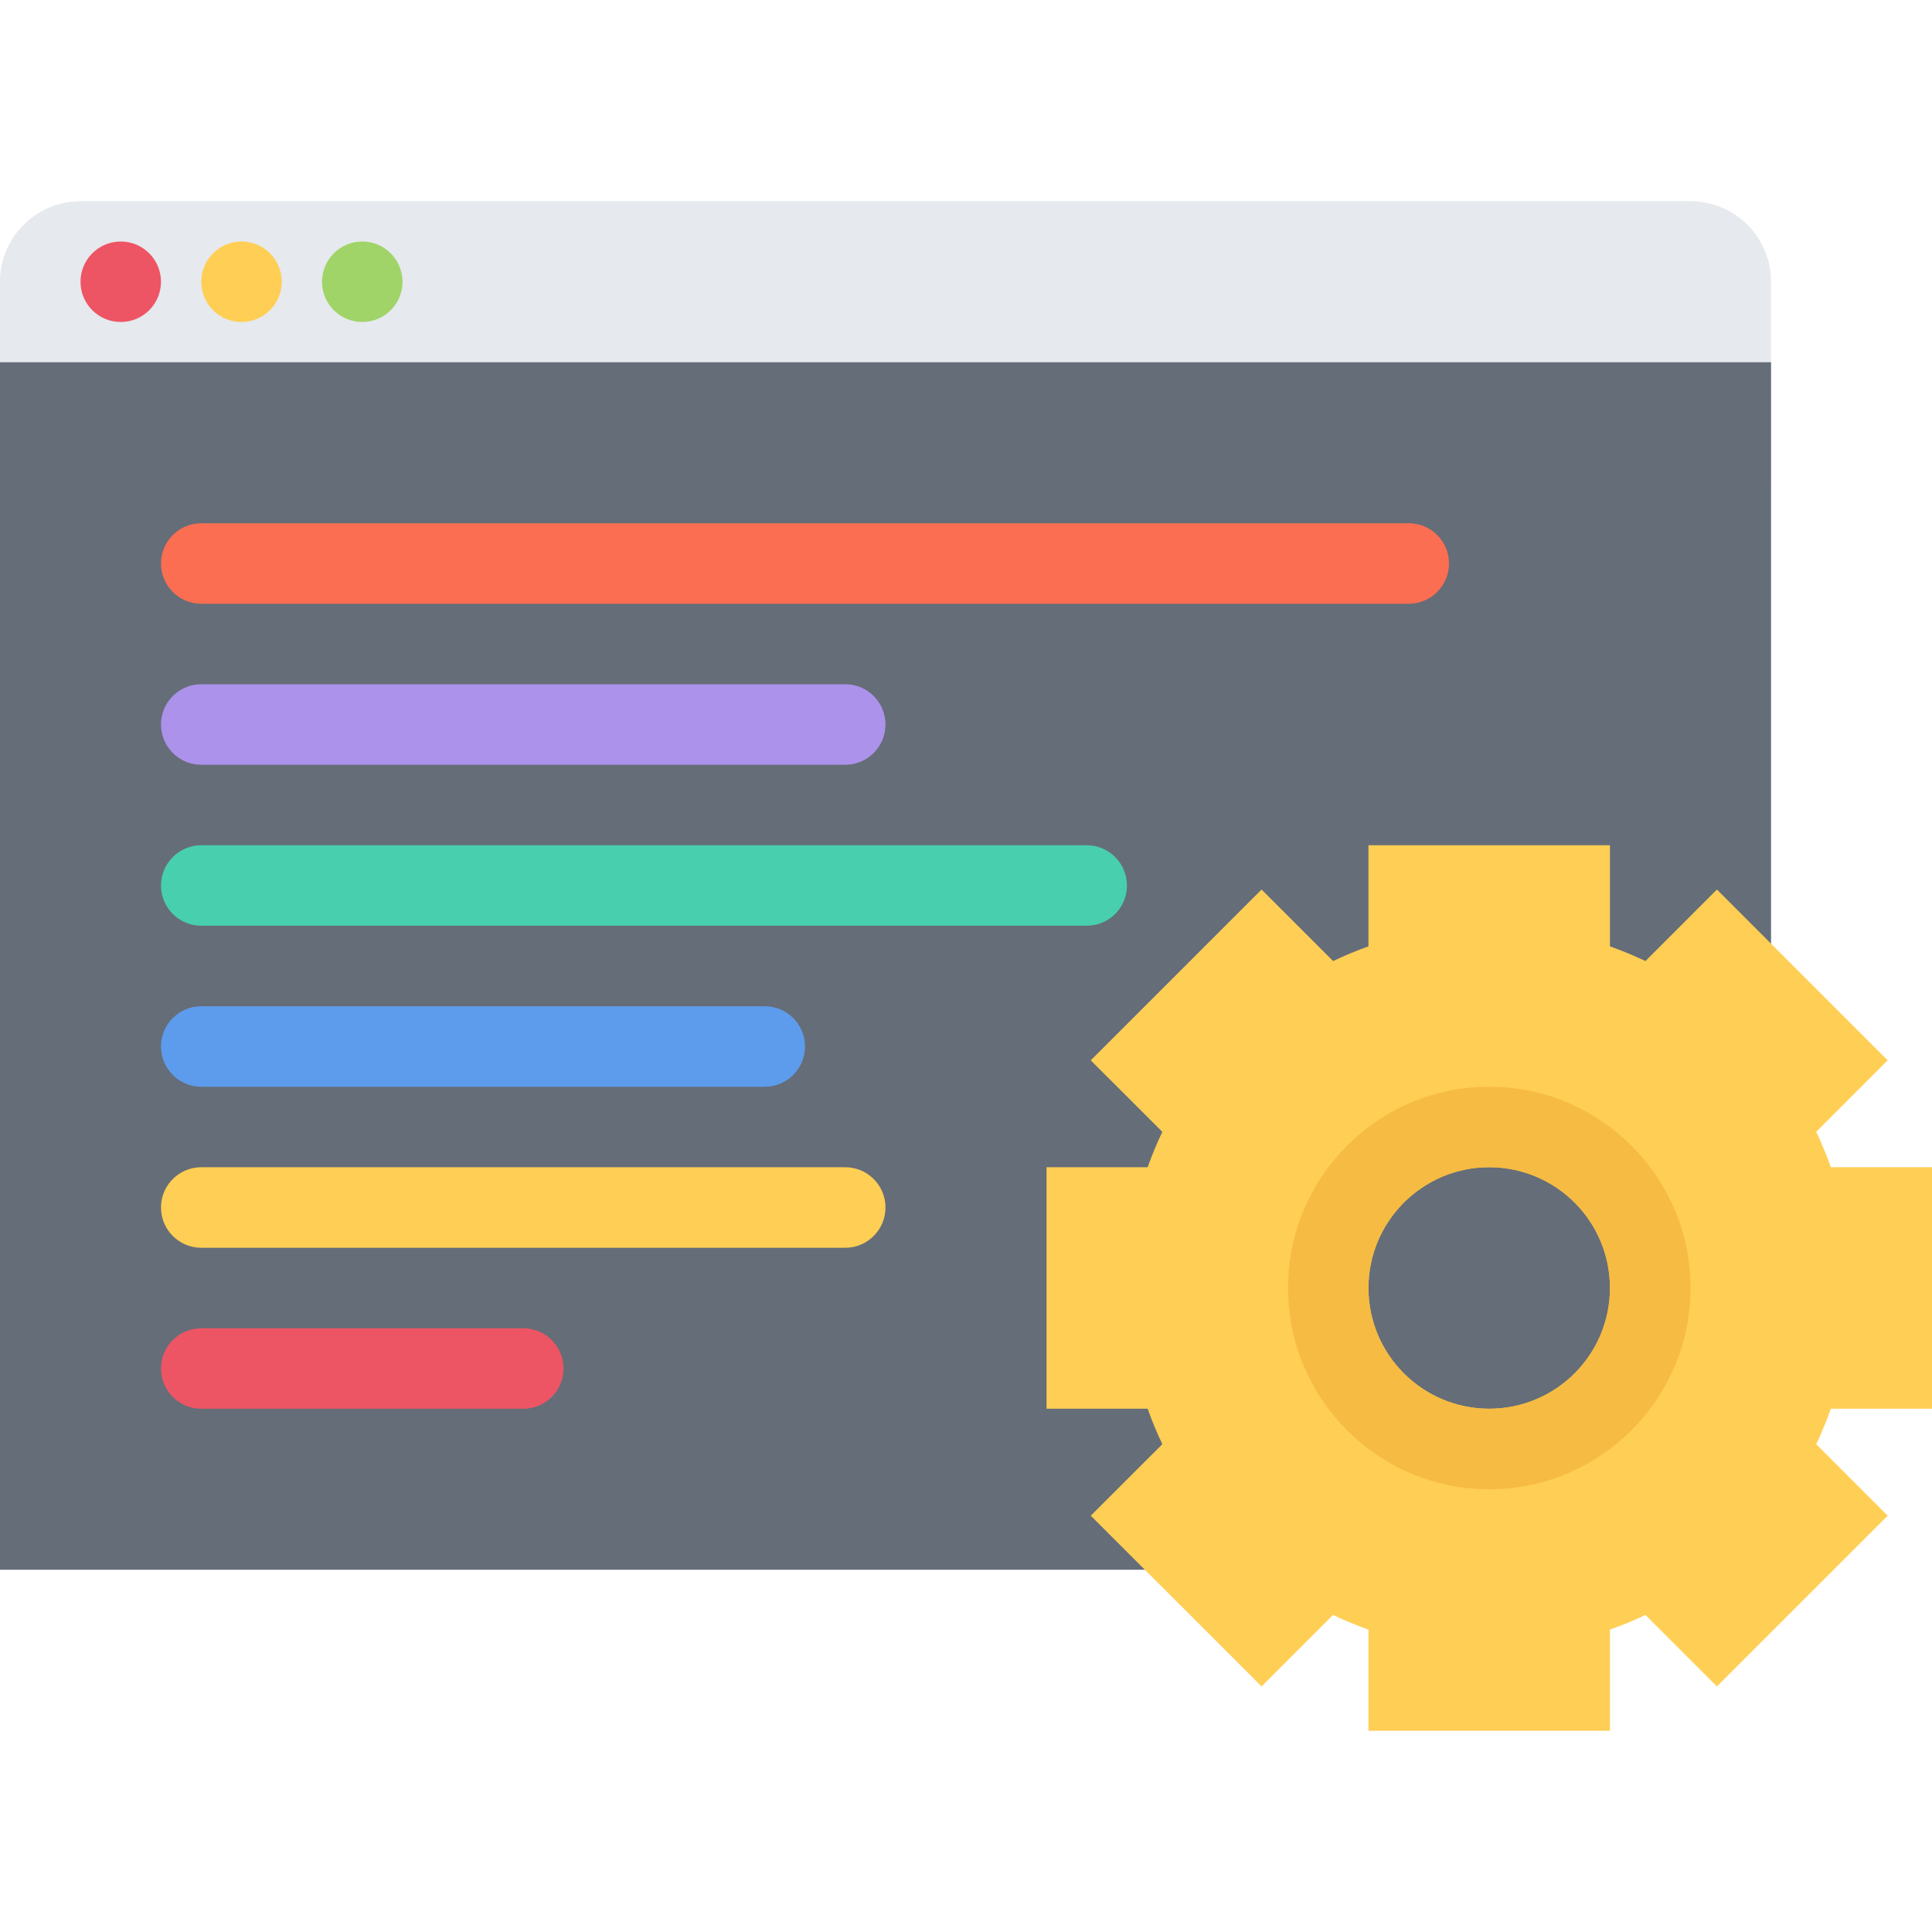
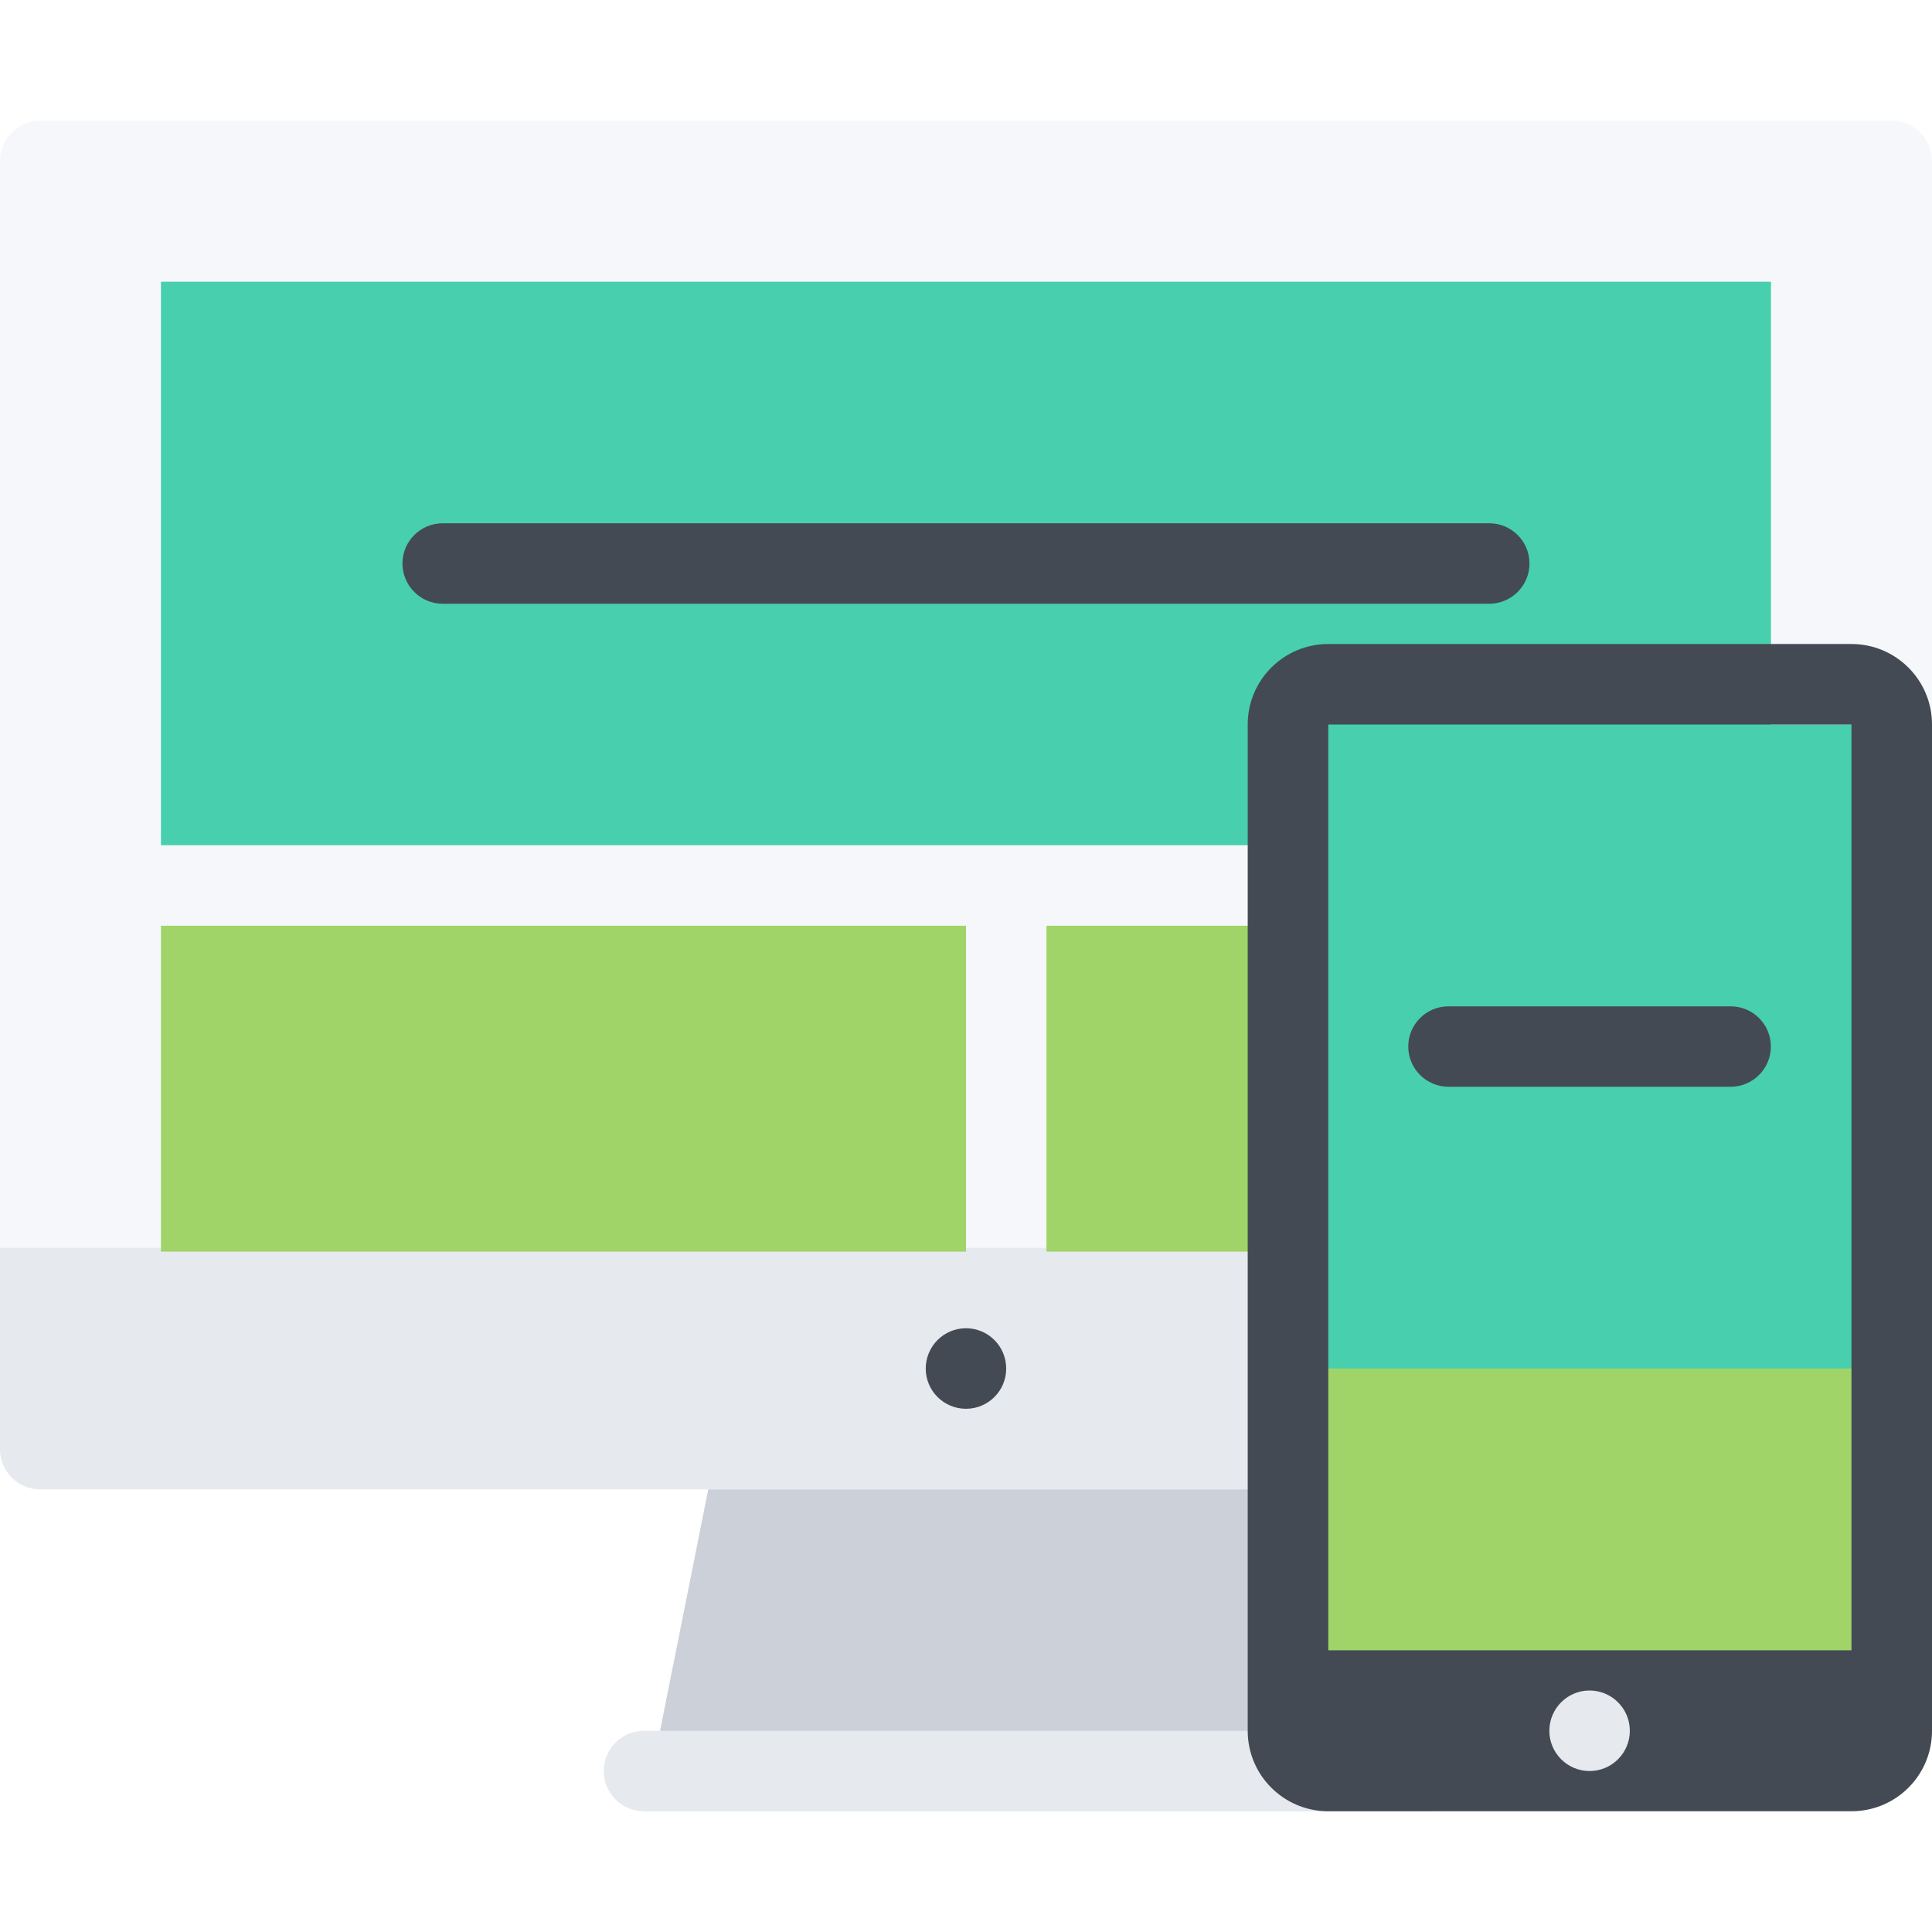
<svg xmlns="http://www.w3.org/2000/svg" version="1.1" id="Layer_1" x="0px" y="0px" viewBox="0 0 511.6 511.6" style="enable-background:new 0 0 511.6 511.6;" xml:space="preserve">
-   <path style="fill:#E6E9ED;" d="M468.977,127.901V74.614c0-11.772-9.555-21.327-21.326-21.327H21.32C9.547,53.287,0,62.842,0,74.614  v53.287H468.977z" />
-   <polygon style="fill:#656D78;" points="468.977,415.676 395.878,415.676 0,415.676 0,95.926 468.977,95.926 468.977,319.079 " />
-   <path style="fill:#ED5564;" d="M42.631,74.614c0,5.886-4.771,10.648-10.656,10.648S21.32,80.5,21.32,74.614  S26.09,63.95,31.975,63.95S42.631,68.729,42.631,74.614z" />
-   <path style="fill:#FFCE54;" d="M74.606,74.614c0,5.886-4.77,10.648-10.655,10.648c-5.887,0-10.656-4.762-10.656-10.648  s4.769-10.663,10.655-10.663S74.606,68.729,74.606,74.614z" />
-   <path style="fill:#A0D468;" d="M106.58,74.614c0,5.886-4.77,10.648-10.655,10.648S85.27,80.5,85.27,74.614S90.04,63.95,95.925,63.95  S106.58,68.729,106.58,74.614z" />
-   <path style="fill:#FC6E51;" d="M373.052,138.565H53.294c-5.886,0-10.663,4.762-10.663,10.647c0,5.886,4.777,10.664,10.663,10.664  h319.758c5.87,0,10.647-4.778,10.647-10.664C383.699,143.326,378.922,138.565,373.052,138.565z" />
-   <path style="fill:#AC92EB;" d="M53.294,202.514h170.531c5.886,0,10.655-4.777,10.655-10.664c0-5.886-4.77-10.663-10.655-10.663  H53.294c-5.886,0-10.663,4.777-10.663,10.663C42.631,197.737,47.408,202.514,53.294,202.514z" />
-   <path style="fill:#48CFAD;" d="M287.776,223.826H53.294c-5.886,0-10.663,4.778-10.663,10.664s4.777,10.648,10.663,10.648h234.481  c5.885,0,10.647-4.762,10.647-10.648S293.66,223.826,287.776,223.826z" />
-   <path style="fill:#5D9CEC;" d="M53.294,287.777h149.212c5.886,0,10.663-4.778,10.663-10.664s-4.777-10.648-10.663-10.648H53.294  c-5.886,0-10.663,4.763-10.663,10.648S47.408,287.777,53.294,287.777z" />
-   <path style="fill:#FFCE54;" d="M223.825,309.087H53.294c-5.886,0-10.663,4.777-10.663,10.664c0,5.886,4.777,10.663,10.663,10.663  h170.531c5.886,0,10.655-4.777,10.655-10.663C234.481,313.863,229.711,309.087,223.825,309.087z" />
-   <path style="fill:#ED5564;" d="M138.556,351.725H53.294c-5.886,0-10.663,4.777-10.663,10.664c0,5.886,4.777,10.647,10.663,10.647  h85.262c5.886,0,10.663-4.762,10.663-10.647C149.219,356.503,144.442,351.725,138.556,351.725z" />
-   <path style="fill:#FFCE54;" d="M511.6,373.036v-63.95h-26.791c-1.125-3.2-2.42-6.338-3.872-9.367l18.923-18.938l-45.215-45.23  l-18.923,18.938c-3.06-1.452-6.183-2.748-9.399-3.888v-26.776h-63.949v26.776c-3.201,1.14-6.34,2.436-9.368,3.888l-18.938-18.938  l-45.23,45.23l18.955,18.938c-1.469,3.029-2.748,6.167-3.889,9.367h-26.775v63.95h26.775c1.141,3.217,2.42,6.339,3.889,9.384  l-18.955,18.938l45.23,45.214l18.938-18.938c3.028,1.467,6.167,2.763,9.368,3.887v26.792h63.949v-26.792  c3.217-1.124,6.34-2.42,9.399-3.887l18.923,18.938l45.23-45.214l-18.938-18.938c1.452-3.045,2.747-6.167,3.872-9.384H511.6z   M394.348,373.036c-17.643,0-31.975-14.316-31.975-31.975s14.332-31.976,31.975-31.976c17.674,0,31.975,14.317,31.975,31.976  S412.022,373.036,394.348,373.036z" />
-   <path style="fill:#F6BB42;" d="M394.348,287.777c-29.383,0-53.271,23.902-53.271,53.286c0,29.383,23.889,53.302,53.271,53.302  c29.398,0,53.303-23.919,53.303-53.302C447.651,311.678,423.746,287.777,394.348,287.777z M394.348,373.036  c-17.643,0-31.975-14.316-31.975-31.975s14.332-31.976,31.975-31.976c17.674,0,31.975,14.317,31.975,31.976  S412.022,373.036,394.348,373.036z" />
+   <polygon style="fill:#CCD1D9;" points="378.875,479.625 170.523,479.625 191.787,373.146 357.58,373.114 " />
+   <path style="fill:#F5F7FA;" d="M511.6,383.7c0,5.901-4.777,10.679-10.663,10.679H10.648c-5.87,0-10.647-4.777-10.647-10.679V42.638  c0-5.886,4.777-10.664,10.647-10.664h490.289c5.886,0,10.663,4.777,10.663,10.664V383.7z" />
+   <path style="fill:#E6E9ED;" d="M10.648,394.379h490.289c5.886,0,10.663-4.777,10.663-10.679V330.43H0V383.7  C0,389.602,4.778,394.379,10.648,394.379z" />
+   <g>
+     <rect x="42.623" y="245.14" style="fill:#A0D468;" width="213.18" height="86.29" />
+     <rect x="277.11" y="245.14" style="fill:#A0D468;" width="213.16" height="86.29" />
+   </g>
+   <path style="fill:#434A54;" d="M266.447,362.404c0,5.87-4.762,10.647-10.647,10.647c-5.885,0-10.663-4.777-10.663-10.647  c0-5.902,4.777-10.68,10.663-10.68C261.686,351.724,266.447,356.502,266.447,362.404z" />
+   <rect x="42.623" y="74.61" style="fill:#48CFAD;" width="426.34" height="149.21" />
+   <path style="fill:#E6E9ED;" d="M170.523,458.329c-5.886,0-10.647,4.746-10.647,10.647c0,5.871,4.762,10.648,10.647,10.648h197.705  v-21.296L170.523,458.329L170.523,458.329z" />
+   <path style="fill:#434A54;" d="M394.348,159.875H117.237c-5.886,0-10.664-4.778-10.664-10.664s4.778-10.647,10.664-10.647h277.111  c5.887,0,10.664,4.762,10.664,10.647C405.012,155.097,400.235,159.875,394.348,159.875z" />
+   <rect x="347.06" y="191.85" style="fill:#48CFAD;" width="147.67" height="170.56" />
+   <rect x="347.06" y="362.4" style="fill:#A0D468;" width="147.67" height="88.02" />
+   <g>
+     <path style="fill:#434A54;" d="M490.274,170.538H351.725c-11.771,0-21.327,9.54-21.327,21.312v266.479   c0,11.772,9.556,21.296,21.327,21.296h138.549c11.787,0,21.326-9.523,21.326-21.296V191.85   C511.6,180.078,502.061,170.538,490.274,170.538z M490.274,458.329H351.725V191.85h138.549V458.329z" />
+     <rect x="346.59" y="437" style="fill:#434A54;" width="149.07" height="26.886" />
+   </g>
+   <path style="fill:#E6E9ED;" d="M431.584,458.329c0,5.87-4.777,10.647-10.663,10.647s-10.647-4.777-10.647-10.647  c0-5.901,4.762-10.679,10.647-10.679S431.584,452.428,431.584,458.329z" />
+   <path style="fill:#434A54;" d="M458.267,287.776h-74.692c-5.885,0-10.663-4.778-10.663-10.648c0-5.901,4.778-10.648,10.663-10.648  h74.692c5.886,0,10.663,4.747,10.663,10.648C468.93,282.997,464.153,287.776,458.267,287.776z" />
  <g>
</g>
  <g>
</g>
  <g>
</g>
  <g>
</g>
  <g>
</g>
  <g>
</g>
  <g>
</g>
  <g>
</g>
  <g>
</g>
  <g>
</g>
  <g>
</g>
  <g>
</g>
  <g>
</g>
  <g>
</g>
  <g>
</g>
</svg>
